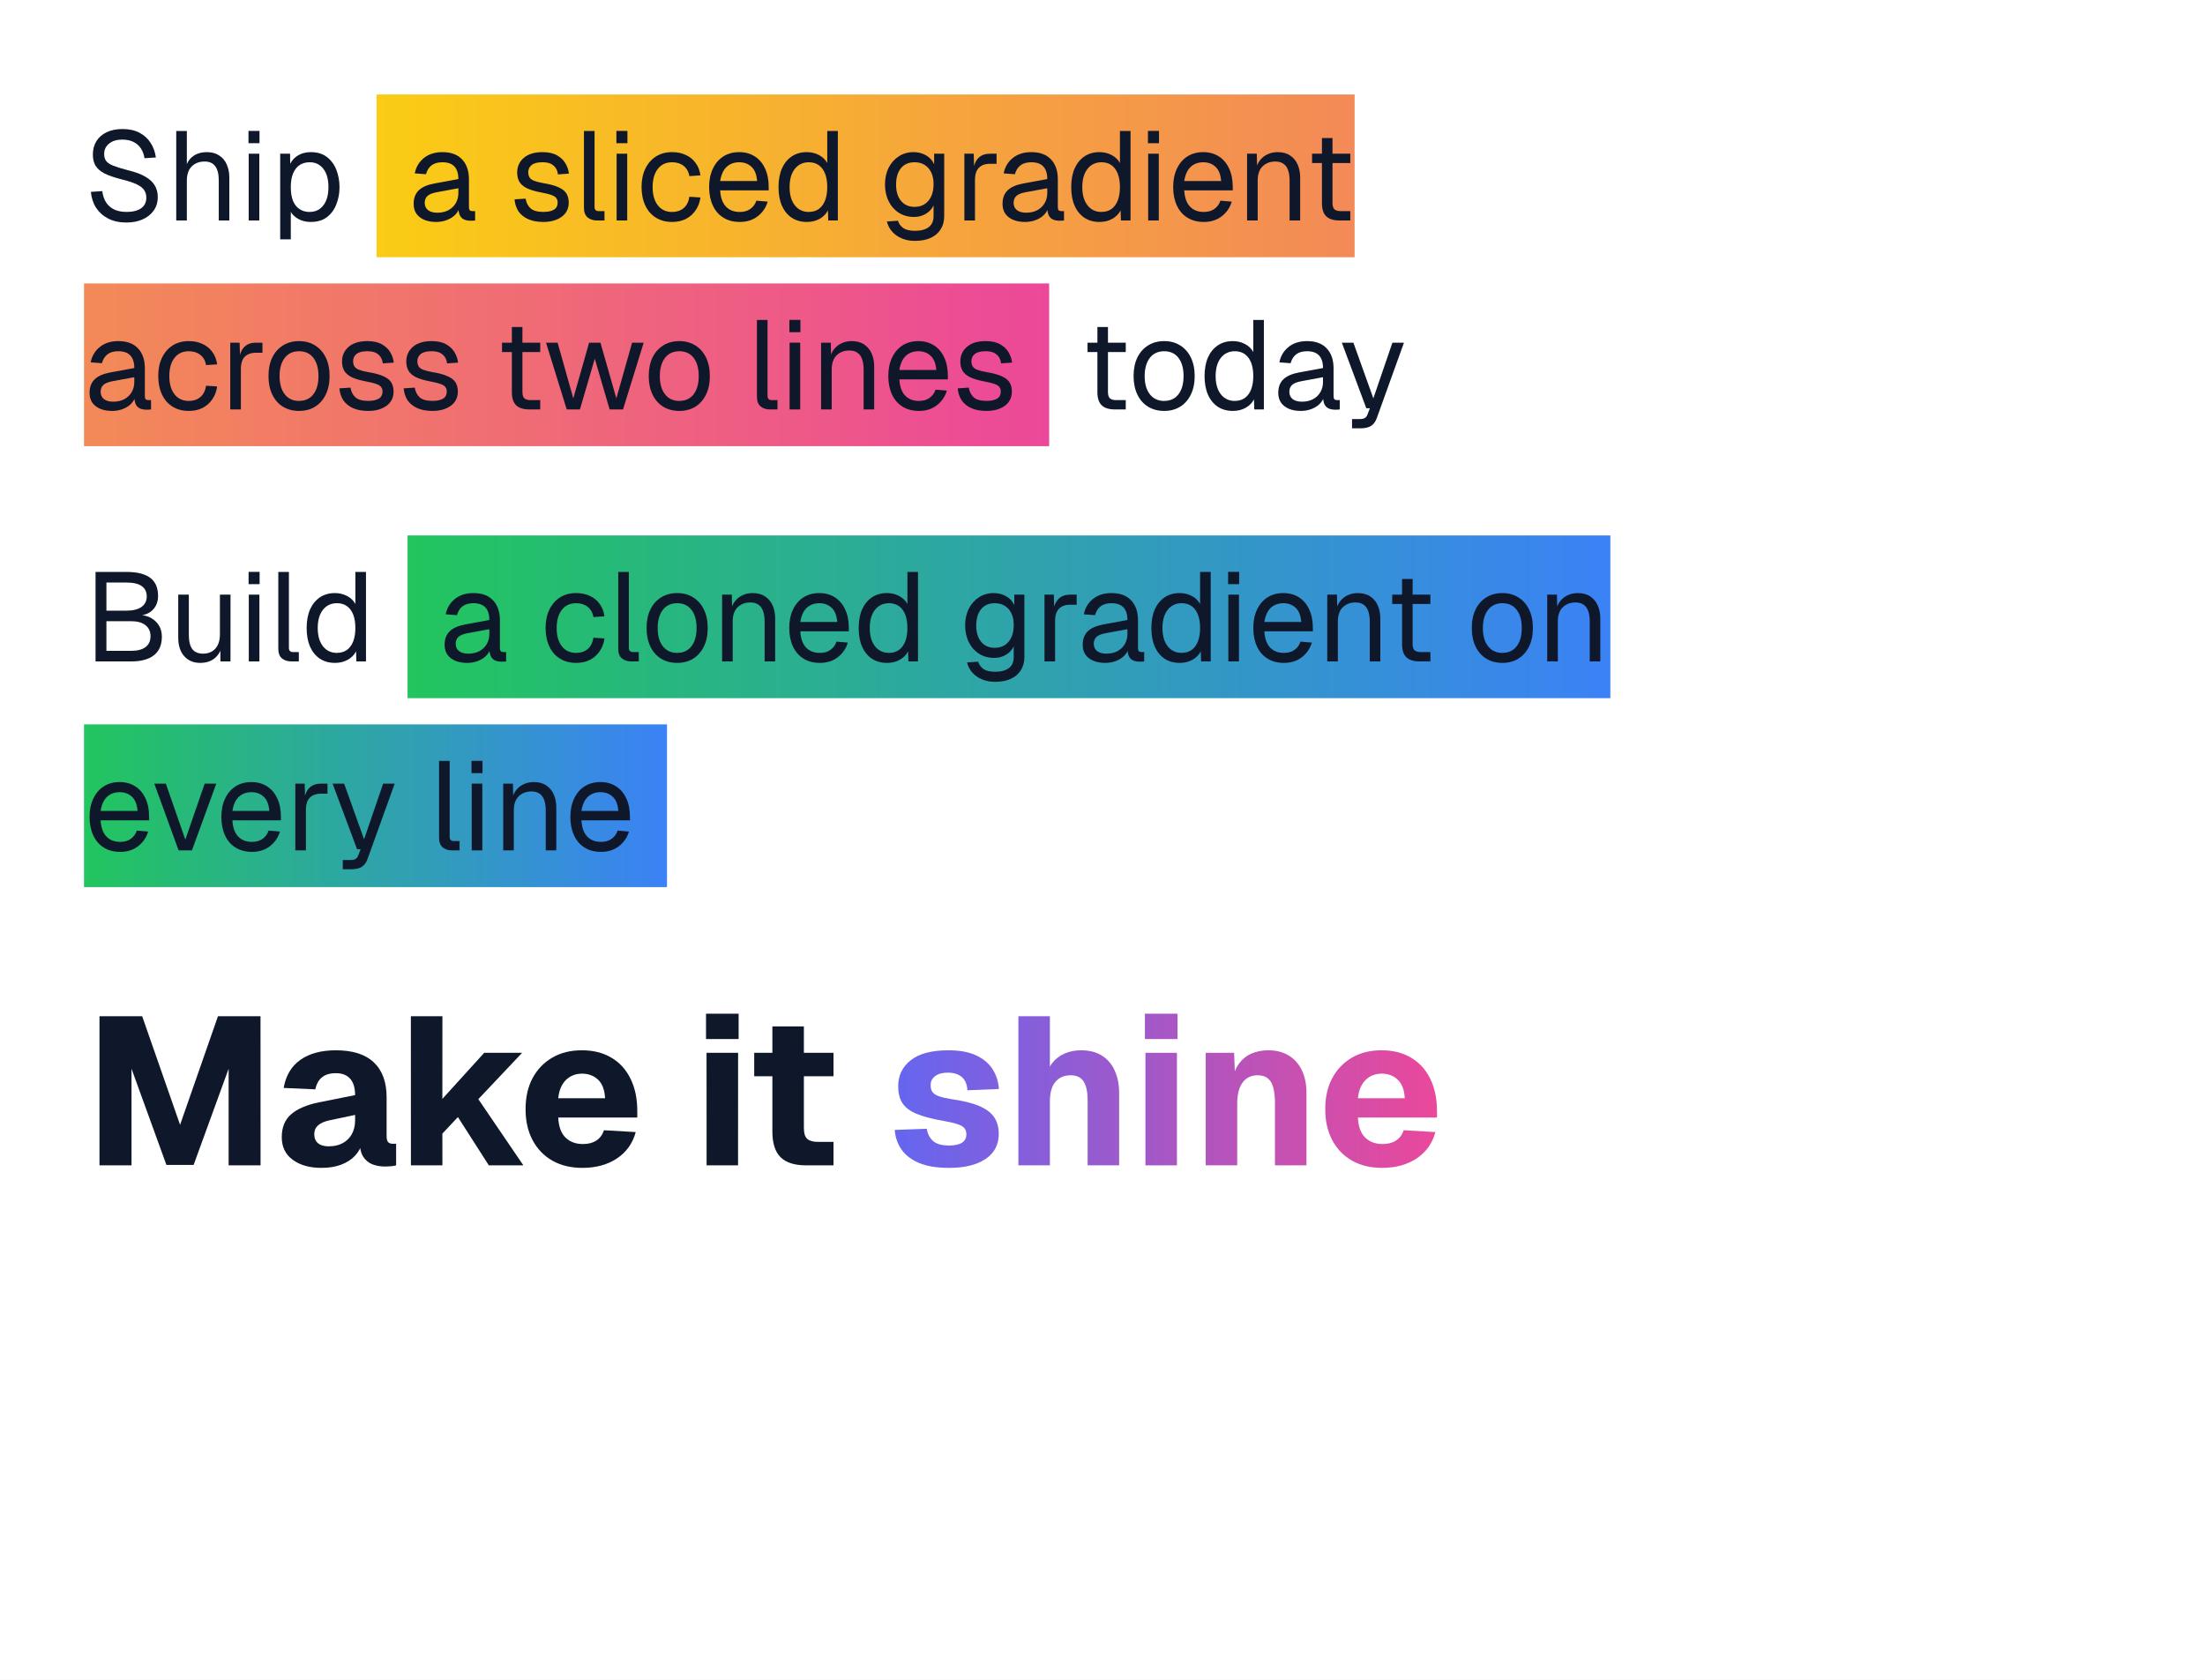
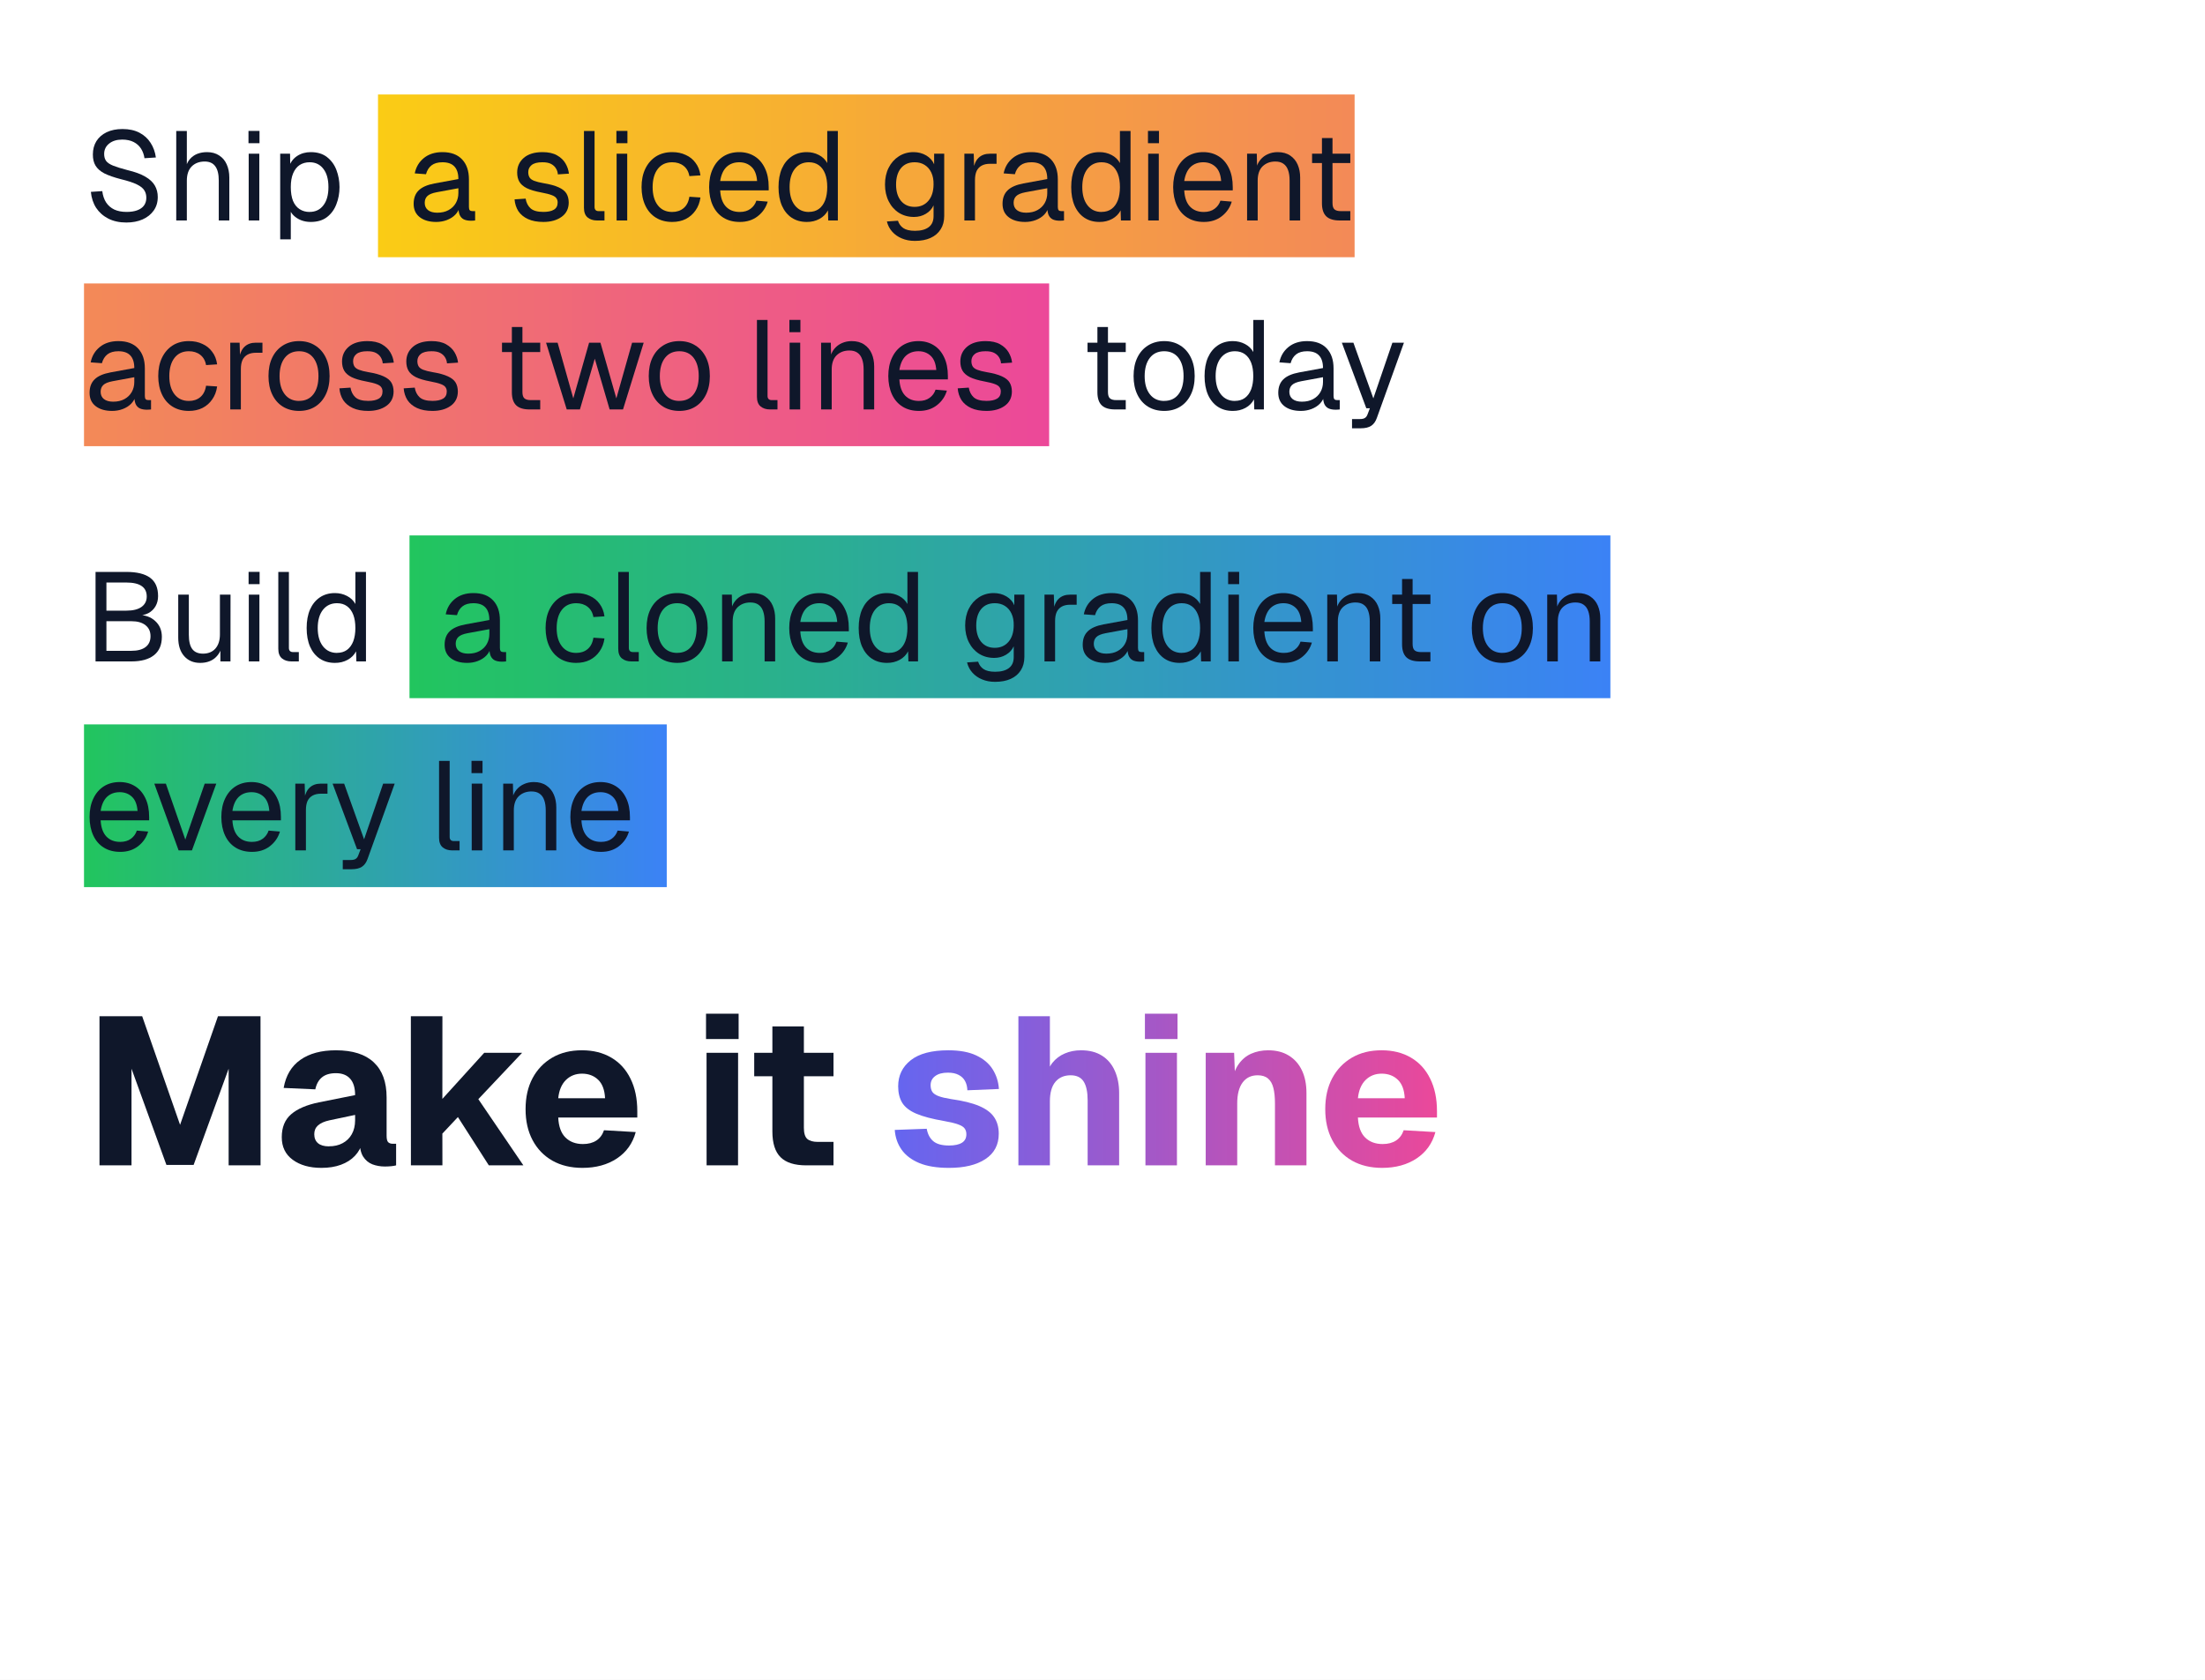
<svg xmlns="http://www.w3.org/2000/svg" width="420" height="320" viewBox="0 0 420 320">
  <rect x="0" y="0" width="420" height="320" fill="#fff" />
  <clipPath id="cp0">
    <path d="M71.73 18h186.29v31h-186.29v-31Z" />
  </clipPath>
  <g clip-path="url(#cp0)">
-     <linearGradient id="lg1" gradientUnits="userSpaceOnUse" x1="71.792" y1="33.5" x2="441.792" y2="33.5">
+     <linearGradient id="lg1" gradientUnits="userSpaceOnUse" x1="72" y1="33.5" x2="442" y2="33.5">
      <stop offset="0" stop-color="#facc15" />
      <stop offset=".016" stop-color="#faca17" />
      <stop offset=".032" stop-color="#fac819" />
      <stop offset=".048" stop-color="#f9c61b" />
      <stop offset=".063" stop-color="#f9c41d" />
      <stop offset=".079" stop-color="#f9c21f" />
      <stop offset=".095" stop-color="#f9bf22" />
      <stop offset=".111" stop-color="#f8bd24" />
      <stop offset=".127" stop-color="#f8bb26" />
      <stop offset=".143" stop-color="#f8b928" />
      <stop offset=".159" stop-color="#f8b72a" />
      <stop offset=".175" stop-color="#f8b52c" />
      <stop offset=".19" stop-color="#f7b32e" />
      <stop offset=".206" stop-color="#f7b130" />
      <stop offset=".222" stop-color="#f7af32" />
      <stop offset=".238" stop-color="#f7ad34" />
      <stop offset=".254" stop-color="#f6aa37" />
      <stop offset=".27" stop-color="#f6a839" />
      <stop offset=".286" stop-color="#f6a63b" />
      <stop offset=".302" stop-color="#f6a43d" />
      <stop offset=".317" stop-color="#f6a23f" />
      <stop offset=".333" stop-color="#f5a041" />
      <stop offset=".349" stop-color="#f59e43" />
      <stop offset=".365" stop-color="#f59c45" />
      <stop offset=".381" stop-color="#f59a47" />
      <stop offset=".397" stop-color="#f49849" />
      <stop offset=".413" stop-color="#f4964b" />
      <stop offset=".429" stop-color="#f4934e" />
      <stop offset=".444" stop-color="#f49150" />
      <stop offset=".46" stop-color="#f48f52" />
      <stop offset=".476" stop-color="#f38d54" />
      <stop offset=".492" stop-color="#f38b56" />
      <stop offset=".508" stop-color="#f38958" />
      <stop offset=".524" stop-color="#f3875a" />
      <stop offset=".54" stop-color="#f2855c" />
      <stop offset=".556" stop-color="#f2835e" />
      <stop offset=".571" stop-color="#f28160" />
      <stop offset=".587" stop-color="#f27e63" />
      <stop offset=".603" stop-color="#f27c65" />
      <stop offset=".619" stop-color="#f17a67" />
      <stop offset=".635" stop-color="#f17869" />
      <stop offset=".651" stop-color="#f1766b" />
      <stop offset=".667" stop-color="#f1746d" />
      <stop offset=".683" stop-color="#f0726f" />
      <stop offset=".698" stop-color="#f07071" />
      <stop offset=".714" stop-color="#f06e73" />
      <stop offset=".73" stop-color="#f06c75" />
      <stop offset=".746" stop-color="#f06a77" />
      <stop offset=".762" stop-color="#ef677a" />
      <stop offset=".778" stop-color="#ef657c" />
      <stop offset=".794" stop-color="#ef637e" />
      <stop offset=".81" stop-color="#ef6180" />
      <stop offset=".825" stop-color="#ee5f82" />
      <stop offset=".841" stop-color="#ee5d84" />
      <stop offset=".857" stop-color="#ee5b86" />
      <stop offset=".873" stop-color="#ee5988" />
      <stop offset=".889" stop-color="#ee578a" />
      <stop offset=".905" stop-color="#ed558c" />
      <stop offset=".921" stop-color="#ed528f" />
      <stop offset=".937" stop-color="#ed5091" />
      <stop offset=".952" stop-color="#ed4e93" />
      <stop offset=".968" stop-color="#ec4c95" />
      <stop offset=".984" stop-color="#ec4a97" />
      <stop offset="1" stop-color="#ec4899" />
    </linearGradient>
-     <rect x="71.728" y="18" width="370.128" height="31" fill="url(#lg1)" />
+     <rect x="72" y="18" width="370" height="31" fill="url(#lg1)" />
  </g>
  <clipPath id="cp2">
    <path d="M16 54h183.84v31h-183.84v-31Z" />
  </clipPath>
  <g clip-path="url(#cp2)">
-     <linearGradient id="lg3" gradientUnits="userSpaceOnUse" x1="-170.224" y1="69.5" x2="199.776" y2="69.5">
+     <linearGradient id="lg3" gradientUnits="userSpaceOnUse" x1="-170" y1="69.5" x2="200" y2="69.5">
      <stop offset="0" stop-color="#facc15" />
      <stop offset=".016" stop-color="#faca17" />
      <stop offset=".032" stop-color="#fac819" />
      <stop offset=".048" stop-color="#f9c61b" />
      <stop offset=".063" stop-color="#f9c41d" />
      <stop offset=".079" stop-color="#f9c21f" />
      <stop offset=".095" stop-color="#f9bf22" />
      <stop offset=".111" stop-color="#f8bd24" />
      <stop offset=".127" stop-color="#f8bb26" />
      <stop offset=".143" stop-color="#f8b928" />
      <stop offset=".159" stop-color="#f8b72a" />
      <stop offset=".175" stop-color="#f8b52c" />
      <stop offset=".19" stop-color="#f7b32e" />
      <stop offset=".206" stop-color="#f7b130" />
      <stop offset=".222" stop-color="#f7af32" />
      <stop offset=".238" stop-color="#f7ad34" />
      <stop offset=".254" stop-color="#f6aa37" />
      <stop offset=".27" stop-color="#f6a839" />
      <stop offset=".286" stop-color="#f6a63b" />
      <stop offset=".302" stop-color="#f6a43d" />
      <stop offset=".317" stop-color="#f6a23f" />
      <stop offset=".333" stop-color="#f5a041" />
      <stop offset=".349" stop-color="#f59e43" />
      <stop offset=".365" stop-color="#f59c45" />
      <stop offset=".381" stop-color="#f59a47" />
      <stop offset=".397" stop-color="#f49849" />
      <stop offset=".413" stop-color="#f4964b" />
      <stop offset=".429" stop-color="#f4934e" />
      <stop offset=".444" stop-color="#f49150" />
      <stop offset=".46" stop-color="#f48f52" />
      <stop offset=".476" stop-color="#f38d54" />
      <stop offset=".492" stop-color="#f38b56" />
      <stop offset=".508" stop-color="#f38958" />
      <stop offset=".524" stop-color="#f3875a" />
      <stop offset=".54" stop-color="#f2855c" />
      <stop offset=".556" stop-color="#f2835e" />
      <stop offset=".571" stop-color="#f28160" />
      <stop offset=".587" stop-color="#f27e63" />
      <stop offset=".603" stop-color="#f27c65" />
      <stop offset=".619" stop-color="#f17a67" />
      <stop offset=".635" stop-color="#f17869" />
      <stop offset=".651" stop-color="#f1766b" />
      <stop offset=".667" stop-color="#f1746d" />
      <stop offset=".683" stop-color="#f0726f" />
      <stop offset=".698" stop-color="#f07071" />
      <stop offset=".714" stop-color="#f06e73" />
      <stop offset=".73" stop-color="#f06c75" />
      <stop offset=".746" stop-color="#f06a77" />
      <stop offset=".762" stop-color="#ef677a" />
      <stop offset=".778" stop-color="#ef657c" />
      <stop offset=".794" stop-color="#ef637e" />
      <stop offset=".81" stop-color="#ef6180" />
      <stop offset=".825" stop-color="#ee5f82" />
      <stop offset=".841" stop-color="#ee5d84" />
      <stop offset=".857" stop-color="#ee5b86" />
      <stop offset=".873" stop-color="#ee5988" />
      <stop offset=".889" stop-color="#ee578a" />
      <stop offset=".905" stop-color="#ed558c" />
      <stop offset=".921" stop-color="#ed528f" />
      <stop offset=".937" stop-color="#ed5091" />
      <stop offset=".952" stop-color="#ed4e93" />
      <stop offset=".968" stop-color="#ec4c95" />
      <stop offset=".984" stop-color="#ec4a97" />
      <stop offset="1" stop-color="#ec4899" />
    </linearGradient>
-     <rect x="-170.288" y="54" width="370.128" height="31" fill="url(#lg3)" />
+     <rect x="-170" y="54" width="370" height="31" fill="url(#lg3)" />
  </g>
  <g fill="#0f172a">
    <use href="#g0" x="16" y="42" />
    <use href="#g1" x="31.65" y="42" />
    <use href="#g2" x="45.45" y="42" />
    <use href="#g3" x="51.45" y="42" />
  </g>
  <g fill="#0f172a">
    <use href="#g4" x="77.73" y="42" />
    <use href="#g5" x="96.95" y="42" />
    <use href="#g6" x="109.31" y="42" />
    <use href="#g2" x="115.53" y="42" />
    <use href="#g7" x="121.14" y="42" />
    <use href="#g8" x="134.01" y="42" />
    <use href="#g9" x="147.23" y="42" />
    <use href="#g10" x="167.51" y="42" />
    <use href="#g11" x="181.77" y="42" />
    <use href="#g4" x="189.9" y="42" />
    <use href="#g9" x="202.98" y="42" />
    <use href="#g2" x="216.78" y="42" />
    <use href="#g8" x="222.4" y="42" />
    <use href="#g12" x="235.62" y="42" />
    <use href="#g13" x="248.61" y="42" />
  </g>
  <g fill="#0f172a">
    <use href="#g4" x="16" y="78" />
    <use href="#g7" x="29.08" y="78" />
    <use href="#g11" x="41.94" y="78" />
    <use href="#g14" x="50.08" y="78" />
    <use href="#g5" x="63.59" y="78" />
    <use href="#g5" x="75.83" y="78" />
    <use href="#g13" x="94.31" y="78" />
    <use href="#g15" x="103.48" y="78" />
    <use href="#g14" x="122.51" y="78" />
    <use href="#g6" x="142.26" y="78" />
    <use href="#g2" x="148.48" y="78" />
    <use href="#g12" x="154.48" y="78" />
    <use href="#g8" x="168.14" y="78" />
    <use href="#g5" x="181.36" y="78" />
  </g>
  <g fill="#0f172a">
    <use href="#g13" x="205.84" y="78" />
    <use href="#g14" x="214.86" y="78" />
    <use href="#g9" x="228.38" y="78" />
    <use href="#g4" x="242.42" y="78" />
    <use href="#g16" x="255.06" y="78" />
  </g>
  <clipPath id="cp4">
    <path d="M77.63 102h229.11v31h-229.11v-31Z" />
  </clipPath>
  <g clip-path="url(#cp4)">
-     <linearGradient id="lg5" gradientUnits="userSpaceOnUse" x1="77.684" y1="117.5" x2="306.684" y2="117.5">
+     <linearGradient id="lg5" gradientUnits="userSpaceOnUse" x1="78" y1="117.5" x2="307" y2="117.5">
      <stop offset="0" stop-color="#22c55e" />
      <stop offset=".016" stop-color="#22c460" />
      <stop offset=".032" stop-color="#23c363" />
      <stop offset=".048" stop-color="#23c265" />
      <stop offset=".063" stop-color="#24c168" />
      <stop offset=".079" stop-color="#24c06a" />
      <stop offset=".095" stop-color="#24bf6c" />
      <stop offset=".111" stop-color="#25be6f" />
      <stop offset=".127" stop-color="#25bc71" />
      <stop offset=".143" stop-color="#26bb74" />
      <stop offset=".159" stop-color="#26ba76" />
      <stop offset=".175" stop-color="#26b979" />
      <stop offset=".19" stop-color="#27b87b" />
      <stop offset=".206" stop-color="#27b77d" />
      <stop offset=".222" stop-color="#28b680" />
      <stop offset=".238" stop-color="#28b582" />
      <stop offset=".254" stop-color="#28b485" />
      <stop offset=".27" stop-color="#29b387" />
      <stop offset=".286" stop-color="#29b289" />
      <stop offset=".302" stop-color="#2ab18c" />
      <stop offset=".317" stop-color="#2ab08e" />
      <stop offset=".333" stop-color="#2aaf91" />
      <stop offset=".349" stop-color="#2bae93" />
      <stop offset=".365" stop-color="#2bad95" />
      <stop offset=".381" stop-color="#2cab98" />
      <stop offset=".397" stop-color="#2caa9a" />
      <stop offset=".413" stop-color="#2ca99d" />
      <stop offset=".429" stop-color="#2da89f" />
      <stop offset=".444" stop-color="#2da7a2" />
      <stop offset=".46" stop-color="#2ea6a4" />
      <stop offset=".476" stop-color="#2ea5a6" />
      <stop offset=".492" stop-color="#2ea4a9" />
      <stop offset=".508" stop-color="#2fa3ab" />
      <stop offset=".524" stop-color="#2fa2ae" />
      <stop offset=".54" stop-color="#2fa1b0" />
      <stop offset=".556" stop-color="#30a0b2" />
      <stop offset=".571" stop-color="#309fb5" />
      <stop offset=".587" stop-color="#319eb7" />
      <stop offset=".603" stop-color="#319dba" />
      <stop offset=".619" stop-color="#319cbc" />
      <stop offset=".635" stop-color="#329abf" />
      <stop offset=".651" stop-color="#3299c1" />
      <stop offset=".667" stop-color="#3398c3" />
      <stop offset=".683" stop-color="#3397c6" />
      <stop offset=".698" stop-color="#3396c8" />
      <stop offset=".714" stop-color="#3495cb" />
      <stop offset=".73" stop-color="#3494cd" />
      <stop offset=".746" stop-color="#3593cf" />
      <stop offset=".762" stop-color="#3592d2" />
      <stop offset=".778" stop-color="#3591d4" />
      <stop offset=".794" stop-color="#3690d7" />
      <stop offset=".81" stop-color="#368fd9" />
      <stop offset=".825" stop-color="#378edb" />
      <stop offset=".841" stop-color="#378dde" />
      <stop offset=".857" stop-color="#378ce0" />
      <stop offset=".873" stop-color="#388be3" />
      <stop offset=".889" stop-color="#3889e5" />
      <stop offset=".905" stop-color="#3988e8" />
      <stop offset=".921" stop-color="#3987ea" />
      <stop offset=".937" stop-color="#3986ec" />
      <stop offset=".952" stop-color="#3a85ef" />
      <stop offset=".968" stop-color="#3a84f1" />
      <stop offset=".984" stop-color="#3b83f4" />
      <stop offset="1" stop-color="#3b82f6" />
    </linearGradient>
-     <rect x="77.632" y="102" width="229.104" height="31" fill="url(#lg5)" />
+     <rect x="78" y="102" width="229" height="31" fill="url(#lg5)" />
  </g>
  <clipPath id="cp6">
    <path d="M16 138h111.05v31h-111.05v-31Z" />
  </clipPath>
  <g clip-path="url(#cp6)">
-     <linearGradient id="lg7" gradientUnits="userSpaceOnUse" x1="16.024" y1="153.5" x2="127.024" y2="153.5">
+     <linearGradient id="lg7" gradientUnits="userSpaceOnUse" x1="16" y1="153.5" x2="127" y2="153.5">
      <stop offset="0" stop-color="#22c55e" />
      <stop offset=".016" stop-color="#22c460" />
      <stop offset=".032" stop-color="#23c363" />
      <stop offset=".048" stop-color="#23c265" />
      <stop offset=".063" stop-color="#24c168" />
      <stop offset=".079" stop-color="#24c06a" />
      <stop offset=".095" stop-color="#24bf6c" />
      <stop offset=".111" stop-color="#25be6f" />
      <stop offset=".127" stop-color="#25bc71" />
      <stop offset=".143" stop-color="#26bb74" />
      <stop offset=".159" stop-color="#26ba76" />
      <stop offset=".175" stop-color="#26b979" />
      <stop offset=".19" stop-color="#27b87b" />
      <stop offset=".206" stop-color="#27b77d" />
      <stop offset=".222" stop-color="#28b680" />
      <stop offset=".238" stop-color="#28b582" />
      <stop offset=".254" stop-color="#28b485" />
      <stop offset=".27" stop-color="#29b387" />
      <stop offset=".286" stop-color="#29b289" />
      <stop offset=".302" stop-color="#2ab18c" />
      <stop offset=".317" stop-color="#2ab08e" />
      <stop offset=".333" stop-color="#2aaf91" />
      <stop offset=".349" stop-color="#2bae93" />
      <stop offset=".365" stop-color="#2bad95" />
      <stop offset=".381" stop-color="#2cab98" />
      <stop offset=".397" stop-color="#2caa9a" />
      <stop offset=".413" stop-color="#2ca99d" />
      <stop offset=".429" stop-color="#2da89f" />
      <stop offset=".444" stop-color="#2da7a2" />
      <stop offset=".46" stop-color="#2ea6a4" />
      <stop offset=".476" stop-color="#2ea5a6" />
      <stop offset=".492" stop-color="#2ea4a9" />
      <stop offset=".508" stop-color="#2fa3ab" />
      <stop offset=".524" stop-color="#2fa2ae" />
      <stop offset=".54" stop-color="#2fa1b0" />
      <stop offset=".556" stop-color="#30a0b2" />
      <stop offset=".571" stop-color="#309fb5" />
      <stop offset=".587" stop-color="#319eb7" />
      <stop offset=".603" stop-color="#319dba" />
      <stop offset=".619" stop-color="#319cbc" />
      <stop offset=".635" stop-color="#329abf" />
      <stop offset=".651" stop-color="#3299c1" />
      <stop offset=".667" stop-color="#3398c3" />
      <stop offset=".683" stop-color="#3397c6" />
      <stop offset=".698" stop-color="#3396c8" />
      <stop offset=".714" stop-color="#3495cb" />
      <stop offset=".73" stop-color="#3494cd" />
      <stop offset=".746" stop-color="#3593cf" />
      <stop offset=".762" stop-color="#3592d2" />
      <stop offset=".778" stop-color="#3591d4" />
      <stop offset=".794" stop-color="#3690d7" />
      <stop offset=".81" stop-color="#368fd9" />
      <stop offset=".825" stop-color="#378edb" />
      <stop offset=".841" stop-color="#378dde" />
      <stop offset=".857" stop-color="#378ce0" />
      <stop offset=".873" stop-color="#388be3" />
      <stop offset=".889" stop-color="#3889e5" />
      <stop offset=".905" stop-color="#3988e8" />
      <stop offset=".921" stop-color="#3987ea" />
      <stop offset=".937" stop-color="#3986ec" />
      <stop offset=".952" stop-color="#3a85ef" />
      <stop offset=".968" stop-color="#3a84f1" />
      <stop offset=".984" stop-color="#3b83f4" />
      <stop offset="1" stop-color="#3b82f6" />
    </linearGradient>
-     <rect x="16" y="138" width="111.048" height="31" fill="url(#lg7)" />
+     <rect x="16" y="138" width="111" height="31" fill="url(#lg7)" />
  </g>
  <g fill="#0f172a">
    <use href="#g17" x="16" y="126" />
    <use href="#g18" x="32.03" y="126" />
    <use href="#g2" x="45.47" y="126" />
    <use href="#g6" x="51.09" y="126" />
    <use href="#g9" x="57.35" y="126" />
  </g>
  <g fill="#0f172a">
    <use href="#g4" x="83.63" y="126" />
    <use href="#g7" x="102.86" y="126" />
    <use href="#g6" x="115.84" y="126" />
    <use href="#g14" x="122.1" y="126" />
    <use href="#g12" x="135.62" y="126" />
    <use href="#g8" x="149.27" y="126" />
    <use href="#g9" x="162.5" y="126" />
    <use href="#g10" x="182.78" y="126" />
    <use href="#g11" x="197.03" y="126" />
    <use href="#g4" x="205.17" y="126" />
    <use href="#g9" x="218.25" y="126" />
    <use href="#g2" x="232.05" y="126" />
    <use href="#g8" x="237.66" y="126" />
    <use href="#g12" x="250.89" y="126" />
    <use href="#g13" x="263.87" y="126" />
    <use href="#g14" x="279.28" y="126" />
    <use href="#g12" x="292.79" y="126" />
  </g>
  <g fill="#0f172a">
    <use href="#g8" x="16" y="162" />
    <use href="#g19" x="28.86" y="162" />
    <use href="#g8" x="41.1" y="162" />
    <use href="#g11" x="54.33" y="162" />
    <use href="#g16" x="62.82" y="162" />
    <use href="#g6" x="81.71" y="162" />
    <use href="#g2" x="87.93" y="162" />
    <use href="#g12" x="93.93" y="162" />
    <use href="#g8" x="107.58" y="162" />
  </g>
  <g fill="#0f172a">
    <use href="#g20" x="16" y="222" />
    <use href="#g21" x="52.2" y="222" />
    <use href="#g22" x="75.64" y="222" />
    <use href="#g23" x="98.64" y="222" />
    <use href="#g24" x="131.96" y="222" />
    <use href="#g25" x="142.04" y="222" />
  </g>
  <mask id="mk8" maskUnits="userSpaceOnUse" style="mask-type:alpha">
    <path d="M180.74 222.48q-3.44 0-5.67-.93-2.22-.94-3.36-2.57-1.13-1.62-1.28-3.73l6.09-.22q.27 1.53 1.24 2.36.98.83 3.01.83 1.61 0 2.46-.53.84-.53.84-1.61 0-.67-.33-1.11-.31-.44-1.23-.77-.93-.34-2.69-.65-3.38-.58-5.28-1.39t-2.69-2.08q-.77-1.27-.77-3.14 0-3.08 2.4-4.97t7.15-1.89q3.24 0 5.3.97 2.08.97 3.14 2.64t1.2 3.76l-6.01.25q-.03-1-.44-1.76t-1.22-1.17q-.8-.43-2.05-.43-1.57 0-2.43.66-.86.64-.86 1.73 0 .79.34 1.29.36.5 1.22.81t2.31.54q3.38.47 5.38 1.32t2.86 2.15q.87 1.3.87 3.14 0 3.15-2.55 4.83t-6.95 1.67Z" fill="#fff" />
    <path d="M193.98 222v-28.41h6v11.96l-.78.01q.3-1.87 1.25-3.08.96-1.2 2.36-1.79 1.41-.61 3.1-.61 2.39 0 4 1.03 1.62 1.03 2.43 2.87.83 1.85.83 4.24v13.78h-6v-12.38q0-2.37-.75-3.57t-2.48-1.21q-1.85 0-2.91 1.25-1.05 1.25-1.05 3.71v12.2Z" fill="#fff" />
    <path d="M218.18 222v-21.44h6v21.44Zm-.1-24.06v-4.83h6.21v4.83Z" fill="#fff" />
    <path d="M229.66 222v-21.44h5.41l.24 6.28-.74-.18q.31-2.41 1.3-3.85t2.45-2.08q1.47-.65 3.24-.65 2.31 0 3.93 1.01 1.64 1 2.5 2.83.86 1.81.86 4.3v13.78h-6v-11.8q0-1.72-.29-2.9-.29-1.21-1.02-1.83-.72-.63-1.98-.63-1.86 0-2.88 1.39-1.02 1.38-1.02 3.97v11.8Z" fill="#fff" />
    <path d="M263.26 222.48q-3.28 0-5.72-1.37-2.44-1.39-3.78-3.92t-1.33-5.91q0-3.39 1.33-5.89 1.34-2.5 3.75-3.91t5.68-1.4q3.19 0 5.57 1.4t3.65 4q1.3 2.6 1.3 6.21v1.2h-15.06q.12 2.55 1.37 3.8 1.27 1.25 3.33 1.25 1.53 0 2.55-.66t1.47-1.97l6.04.35q-.87 3.23-3.59 5.03-2.7 1.79-6.56 1.79Zm-4.61-13.26h8.92q-.11-2.36-1.31-3.52t-3.07-1.17q-1.86 0-3.09 1.22-1.22 1.22-1.45 3.47Z" fill="#fff" />
  </mask>
  <g mask="url(#mk8)">
-     <linearGradient id="lg9" gradientUnits="userSpaceOnUse" x1="169.06" y1="208" x2="275.06" y2="208">
+     <linearGradient id="lg9" gradientUnits="userSpaceOnUse" x1="169" y1="208" x2="275" y2="208">
      <stop offset="0" stop-color="#6366f1" />
      <stop offset=".016" stop-color="#6566f0" />
      <stop offset=".032" stop-color="#6765ee" />
      <stop offset=".048" stop-color="#6a65ed" />
      <stop offset=".063" stop-color="#6c64eb" />
      <stop offset=".079" stop-color="#6e64ea" />
      <stop offset=".095" stop-color="#7063e9" />
      <stop offset=".111" stop-color="#7263e7" />
      <stop offset=".127" stop-color="#7462e6" />
      <stop offset=".143" stop-color="#7762e4" />
      <stop offset=".159" stop-color="#7961e3" />
      <stop offset=".175" stop-color="#7b61e2" />
      <stop offset=".19" stop-color="#7d60e0" />
      <stop offset=".206" stop-color="#7f60df" />
      <stop offset=".222" stop-color="#815fdd" />
      <stop offset=".238" stop-color="#845fdc" />
      <stop offset=".254" stop-color="#865edb" />
      <stop offset=".27" stop-color="#885ed9" />
      <stop offset=".286" stop-color="#8a5dd8" />
      <stop offset=".302" stop-color="#8c5dd6" />
      <stop offset=".317" stop-color="#8e5cd5" />
      <stop offset=".333" stop-color="#915cd4" />
      <stop offset=".349" stop-color="#935cd2" />
      <stop offset=".365" stop-color="#955bd1" />
      <stop offset=".381" stop-color="#975bcf" />
      <stop offset=".397" stop-color="#995ace" />
      <stop offset=".413" stop-color="#9c5acd" />
      <stop offset=".429" stop-color="#9e59cb" />
      <stop offset=".444" stop-color="#a059ca" />
      <stop offset=".46" stop-color="#a258c8" />
      <stop offset=".476" stop-color="#a458c7" />
      <stop offset=".492" stop-color="#a657c6" />
      <stop offset=".508" stop-color="#a957c4" />
      <stop offset=".524" stop-color="#ab56c3" />
      <stop offset=".54" stop-color="#ad56c2" />
      <stop offset=".556" stop-color="#af55c0" />
      <stop offset=".571" stop-color="#b155bf" />
      <stop offset=".587" stop-color="#b354bd" />
      <stop offset=".603" stop-color="#b654bc" />
      <stop offset=".619" stop-color="#b853bb" />
      <stop offset=".635" stop-color="#ba53b9" />
      <stop offset=".651" stop-color="#bc52b8" />
      <stop offset=".667" stop-color="#be52b6" />
      <stop offset=".683" stop-color="#c152b5" />
      <stop offset=".698" stop-color="#c351b4" />
      <stop offset=".714" stop-color="#c551b2" />
      <stop offset=".73" stop-color="#c750b1" />
      <stop offset=".746" stop-color="#c950af" />
      <stop offset=".762" stop-color="#cb4fae" />
      <stop offset=".778" stop-color="#ce4fad" />
      <stop offset=".794" stop-color="#d04eab" />
      <stop offset=".81" stop-color="#d24eaa" />
      <stop offset=".825" stop-color="#d44da8" />
      <stop offset=".841" stop-color="#d64da7" />
      <stop offset=".857" stop-color="#d84ca6" />
      <stop offset=".873" stop-color="#db4ca4" />
      <stop offset=".889" stop-color="#dd4ba3" />
      <stop offset=".905" stop-color="#df4ba1" />
      <stop offset=".921" stop-color="#e14aa0" />
      <stop offset=".937" stop-color="#e34a9f" />
      <stop offset=".952" stop-color="#e5499d" />
      <stop offset=".968" stop-color="#e8499c" />
      <stop offset=".984" stop-color="#ea489a" />
      <stop offset="1" stop-color="#ec4899" />
    </linearGradient>
-     <rect x="168.96" y="182" width="106.2" height="52" fill="url(#lg9)" />
+     <rect x="169" y="182" width="106" height="52" fill="url(#lg9)" />
  </g>
  <g fill="#000" fill-opacity="0">
    <use href="#g26" x="168.96" y="222" />
    <use href="#g27" x="191.36" y="222" />
    <use href="#g24" x="215.56" y="222" />
    <use href="#g28" x="227.04" y="222" />
    <use href="#g23" x="250.96" y="222" />
  </g>
  <defs>
    <path id="g0" d="M8.06.39q-1.97 0-3.44-.75-1.45-.75-2.31-2.05-.84-1.31-1-3.04l2.17-.14q.16 1.28.74 2.17.58.87 1.55 1.34.98.45 2.34.45 1.2 0 2.03-.31.84-.31 1.28-.9.45-.61.45-1.47.01-.8-.37-1.41-.36-.62-1.41-1.14t-3.07-1.01q-1.97-.51-3.15-1.1-1.15-.61-1.67-1.47t-.51-2.14q0-1.44.67-2.53.69-1.09 1.95-1.7 1.28-.61 3.03-.61 1.88 0 3.22.7t2.13 1.94q.79 1.22 1 2.78l-2.17.14q-.15-1.03-.66-1.83-.52-.81-1.41-1.26t-2.15-.46q-1.58 0-2.52.77-.94.75-.94 1.97 0 .8.36 1.31.38.52 1.33.91.97.39 2.77.86 2.14.51 3.39 1.25 1.26.73 1.81 1.7.55.95.55 2.17 0 1.5-.78 2.59t-2.11 1.68q-1.35.59-3.1.59Z" />
    <path id="g1" d="M1.92 0v-17.05h2.02v7.14l-.24-.04q.24-1.07.82-1.74t1.4-1q.85-.33 1.86-.33 1.36 0 2.31.63.96.61 1.44 1.7.5 1.1.5 2.5v8.19h-2.01v-7.61q0-1.84-.68-2.73-.65-.89-2-.89-1.53 0-2.47.93-.93.94-.93 2.72v7.58Z" />
    <path id="g2" d="M1.92 0v-12.72h2.02v12.72Zm-.04-14.72v-2.34h2.1v2.34Z" />
    <path id="g3" d="M1.92 3.59v-16.31h1.88l.04 2.74-.29-.15q.48-1.42 1.59-2.15 1.13-.74 2.59-.74 1.9 0 3.1.94 1.22.94 1.8 2.46t.59 3.26q0 1.75-.6 3.27-.57 1.51-1.79 2.45-1.2.92-3.1.92-.98 0-1.84-.33-.84-.34-1.44-.93t-.81-1.43l.3-.32v6.32Zm5.61-5.22q1.66 0 2.61-1.25.97-1.24.97-3.48t-.97-3.48q-.95-1.25-2.61-1.25-1.09 0-1.91.53-.79.53-1.24 1.59-.44 1.05-.44 2.61t.42 2.63q.44 1.04 1.25 1.57.83.54 1.92.54Z" />
    <path id="g4" d="M5.36.28q-1.97 0-3.14-.91-1.16-.9-1.16-2.54 0-1.63.96-2.56.95-.94 3.04-1.33l4.52-.83q0-1.61-.77-2.41-.75-.79-2.26-.79-1.32 0-2.08.59t-1.06 1.69l-2.14-.16q.36-1.81 1.73-2.92 1.39-1.13 3.55-1.13 2.45 0 3.75 1.4 1.29 1.37 1.29 3.79v5.27q0 .42.16.61.16.17.52.17h.5v1.78q-.1.03-.32.03-.22.02-.45.02-.86 0-1.41-.27-.53-.28-.78-.87-.23-.6-.23-1.55l.23.05q-.17.81-.81 1.48-.64.66-1.61 1.03-.95.36-2.03.36Zm.19-1.76q1.26 0 2.15-.49.91-.5 1.39-1.34.49-.86.49-1.92v-.91l-4.13.76q-1.29.24-1.79.74-.49.48-.49 1.28 0 .89.63 1.39.64.49 1.75.49Z" />
    <path id="g5" d="M6.55.28q-1.75 0-2.94-.55t-1.83-1.51q-.62-.99-.72-2.24l2.11-.14q.19 1.16.94 1.85.76.68 2.44.68 1.29 0 2-.42t.72-1.36q0-.5-.24-.82-.22-.35-.89-.6-.67-.26-1.97-.5-1.78-.33-2.8-.83-.99-.51-1.4-1.23t-.41-1.74q0-1.7 1.25-2.79 1.27-1.1 3.58-1.1 1.67 0 2.74.6t1.62 1.53.67 1.97l-2.11.14q-.04-.61-.36-1.13-.31-.53-.93-.86t-1.68-.32q-1.37 0-2.03.53-.64.53-.64 1.34 0 .63.25 1.03t.89.64q.64.25 1.74.44 1.87.31 2.92.8 1.06.48 1.48 1.18t.43 1.72q-.01 1.75-1.36 2.72-1.36.97-3.47.97Z" />
    <path id="g6" d="M4.42 0q-1.11 0-1.81-.58-.69-.58-.69-1.83v-14.64h2.02v14.49q0 .37.2.58.2.2.59.2h1.1v1.78Z" />
    <path id="g7" d="M6.89.28q-1.78 0-3.09-.81t-2.02-2.31-.72-3.52q0-2.01.72-3.5t2.02-2.33q1.31-.83 3.09-.83 1.47 0 2.59.54 1.15.51 1.86 1.5.74.96.94 2.39l-2.11.14q-.22-1.27-1.11-1.96-.87-.68-2.17-.68-1.75 0-2.73 1.26t-.99 3.47q0 2.2.99 3.47t2.73 1.27q1.3 0 2.17-.72.89-.74 1.11-2.18l2.11.14q-.2 1.43-.94 2.47-.72 1.05-1.86 1.63-1.12.56-2.59.56Z" />
    <path id="g8" d="M6.89.28q-1.8 0-3.11-.81t-2.01-2.31-.71-3.52q0-2.01.71-3.5.7-1.5 1.98-2.33 1.3-.83 3.05-.83 1.65 0 2.92.79 1.26.78 1.97 2.28.72 1.48.72 3.61v.61h-9.24q.11 2.03 1.08 3.07.98 1.04 2.64 1.04 1.25 0 2.05-.6.81-.59 1.12-1.55l2.16.18q-.5 1.7-1.91 2.79t-3.42 1.08Zm-3.72-7.8h7.03q-.14-1.84-1.07-2.7-.93-.87-2.33-.87-1.47 0-2.43.9-.93.91-1.2 2.67Z" />
    <path id="g9" d="M6.44.28q-1.66 0-2.88-.81-1.2-.81-1.86-2.3-.64-1.48-.64-3.53t.64-3.53q.66-1.48 1.86-2.3 1.22-.83 2.88-.83 1.26 0 2.31.55 1.06.55 1.59 1.53v-6.11h2.02v17.05h-1.83l-.06-1.92q-.53 1.03-1.61 1.62t-2.42.58Zm.4-1.91q1.13 0 1.91-.57.78-.58 1.19-1.64.4-1.08.4-2.52 0-1.48-.4-2.53-.41-1.06-1.19-1.63t-1.91-.57q-1.68 0-2.68 1.26-.99 1.27-.99 3.47 0 2.19.99 3.47 1 1.27 2.68 1.27Z" />
    <path id="g10" d="M6.75 3.89q-1.38 0-2.48-.47-1.1-.45-1.85-1.3-.73-.82-1-1.93l2.11-.14q.28.89 1.02 1.4t2.2.52q1.72 0 2.64-.7t.92-2.08v-2.07q-.45 1.01-1.47 1.61-1 .6-2.25.6-1.61 0-2.87-.78-1.25-.8-1.95-2.19-.71-1.41-.71-3.2 0-1.82.69-3.19.7-1.39 1.94-2.19t2.81-.8q1.34 0 2.41.63t1.51 1.69v-2.02h1.92v11.86q0 1.49-.68 2.55-.68 1.08-1.93 1.64-1.23.56-2.98.56Zm-.05-6.48q1.63 0 2.61-1.14t1-3.11q.03-1.32-.42-2.27-.44-.95-1.27-1.47t-1.92-.51q-1.68 0-2.61 1.14-.92 1.14-.92 3.11t.94 3.11q.95 1.14 2.59 1.14Z" />
    <path id="g11" d="M1.92 0v-12.72h1.78l.1 3.22-.21-.08q.25-1.62 1.05-2.37.81-.77 2.16-.77h1.25v1.92h-1.24q-.95 0-1.59.35t-.97 1.03q-.31.69-.31 1.73v7.69Z" />
    <path id="g12" d="M1.92 0v-12.72h1.85l.07 3.24-.25-.22q.25-1.13.85-1.85.61-.73 1.45-1.09.86-.38 1.84-.38 1.46 0 2.41.66.95.64 1.42 1.73t.47 2.44v8.19h-2.01v-7.61q0-1.17-.29-1.97-.28-.81-.89-1.23-.59-.42-1.54-.42-1.47 0-2.43.92-.93.92-.93 2.7v7.61Z" />
    <path id="g13" d="M6.58 0q-1.74 0-2.56-.78-.83-.8-.83-2.49v-12.43h2.01v12.39q0 .86.38 1.2.39.33 1.19.33h1.82v1.78Zm-5.27-10.94v-1.78h7.28v1.78Z" />
    <path id="g14" d="M6.89.28q-1.75 0-3.08-.81-1.31-.81-2.03-2.31t-.72-3.52q0-2.05.72-3.53t2.03-2.3q1.33-.83 3.08-.83t3.05.83q1.31.81 2.03 2.3.73 1.48.73 3.53 0 2.02-.73 3.52t-2.03 2.31-3.05.81Zm0-1.91q1.75 0 2.72-1.26t.97-3.47-.97-3.47-2.72-1.26-2.73 1.26-.99 3.47q0 2.2.99 3.47t2.73 1.27Z" />
    <path id="g15" d="M4.47 0l-3.94-12.72h2.2l2.99 10.61 3.01-10.61h2.16l3.03 10.61 3-10.61h2.21l-3.94 12.72h-2.55l-2.83-9.67-2.83 9.67Z" />
    <path id="g16" d="M2.47 3.59v-1.76h1.47q.67 0 .98-.21.33-.2.5-.67l.45-1.18h-.68l-4.66-12.49h2.2l3.8 10.61 3.63-10.61h2.2l-5.16 14.33q-.36 1.03-1.07 1.5-.72.48-2.01.48Z" />
    <path id="g17" d="M2.2 0v-17.05h5.86q3.03 0 4.53 1.11 1.52 1.11 1.52 3.49 0 1.09-.48 1.93t-1.36 1.32q-.9.47-2.11.47l-.03-.15q2.18.01 3.43 1.18 1.27 1.15 1.27 3.01 0 2.33-1.52 3.52-1.5 1.17-4.28 1.17Zm2.07-2.02h4.76q1.75 0 2.69-.71.95-.72.95-2.07t-.95-2.09q-.94-.77-2.69-.77h-4.76Zm0-7.65h3.79q1.88 0 2.88-.7 1.01-.72 1.01-1.99 0-1.34-.97-2-.96-.67-2.92-.67h-3.79Z" />
    <path id="g18" d="M6.09.28q-1.89 0-3.03-1.28t-1.14-3.53v-8.19h2.02v7.63q0 1.86.65 2.73t2.03.88q1.52 0 2.38-.97.86-.99.86-2.69v-7.58h2.02l-.01 12.72h-1.92v-3.14l.32.17q-.38 1.55-1.46 2.41-1.08.84-2.72.84Z" />
    <path id="g19" d="M5.16 0l-4.63-12.72h2.2l3.71 10.66 3.69-10.66h2.21l-4.64 12.72Z" />
    <path id="g20" d="M2.95 0v-28.41h8.13l7.22 20.69 7.22-20.69h8.1l.01 28.41h-6.08v-18.41l-6.67 18.33h-5.18l-6.65-18.33v18.41Z" />
    <path id="g21" d="M9.02.48q-3.36 0-5.46-1.54t-2.09-4.32q0-2.81 1.78-4.35 1.78-1.55 5.28-2.27l6.91-1.38q0-2.07-.94-3.12-.94-1.06-2.72-1.06-1.69 0-2.65.79t-1.27 2.29l-6.03-.27q.62-3.55 3.2-5.36t6.75-1.81q4.8 0 7.22 2.3 2.44 2.28 2.44 6.68v7.3q0 .91.29 1.22.32.31.91.31h.61v4.11q-.28.09-.91.16-.62.06-1.23.06-1.28 0-2.39-.42-1.09-.43-1.77-1.5-.65-1.08-.65-3.03l.5.42q-.38 1.42-1.41 2.51t-2.66 1.69q-1.6.59-3.71.59Zm1.42-4.11q1.5.01 2.61-.59 1.12-.59 1.75-1.7t.64-2.66v-1.03l-4.88 1.03q-1.45.31-2.19.97-.71.64-.71 1.67 0 1.1.7 1.71.72.61 2.08.61Z" />
    <path id="g22" d="M2.63 0l-.01-28.41h6.01l-.01 15.75 7.97-8.78h7.22l-8.34 8.83 8.58 12.61h-6.58l-5.89-9.2-2.96 3.15.01 6.05Z" />
    <path id="g23" d="M12.3.48q-3.28 0-5.72-1.37-2.44-1.39-3.78-3.92t-1.33-5.91q0-3.39 1.33-5.89 1.34-2.5 3.75-3.91t5.68-1.4q3.19 0 5.57 1.4t3.65 4q1.3 2.6 1.3 6.21v1.2h-15.06q.12 2.55 1.37 3.8 1.27 1.25 3.33 1.25 1.53 0 2.55-.66t1.47-1.97l6.04.35q-.87 3.23-3.59 5.03-2.7 1.79-6.56 1.79Zm-4.61-13.26h8.92q-.11-2.36-1.31-3.52t-3.07-1.17q-1.85 0-3.09 1.22-1.22 1.22-1.45 3.47Z" />
    <path id="g24" d="M2.63 0l-.01-21.44h6.01l-.01 21.44Zm-.11-24.06v-4.83h6.21v4.83Z" />
    <path id="g25" d="M11.53 0q-3.33 0-4.89-1.55t-1.56-4.9v-20.02h6v19.31q0 1.55.65 2.13.66.56 2 .56h2.99v4.47Zm-9.91-16.97v-4.47h15.1v4.47Z" />
    <path id="g26" d="M11.78.48q-3.44 0-5.67-.93-2.22-.94-3.36-2.57-1.13-1.62-1.28-3.73l6.09-.22q.27 1.53 1.24 2.36.98.83 3.01.83 1.61 0 2.46-.53.84-.53.84-1.61 0-.67-.33-1.11-.31-.44-1.23-.77-.93-.34-2.69-.65-3.38-.58-5.28-1.39t-2.69-2.08q-.77-1.27-.77-3.14.01-3.08 2.4-4.97 2.4-1.89 7.15-1.89 3.24 0 5.3.97 2.08.97 3.14 2.64t1.2 3.76l-6.01.25q-.03-1-.44-1.76t-1.22-1.17q-.8-.43-2.05-.43-1.57 0-2.43.66-.86.64-.86 1.73 0 .79.34 1.29.36.5 1.22.81t2.31.55q3.38.46 5.38 1.31t2.86 2.15q.87 1.3.87 3.14 0 3.15-2.55 4.83t-6.95 1.67Z" />
    <path id="g27" d="M2.63 0l-.01-28.41h6.01l-.01 11.96-.78.01q.3-1.87 1.25-3.08.96-1.2 2.36-1.79 1.41-.61 3.1-.61 2.39 0 4 1.03 1.62 1.03 2.43 2.87.83 1.85.83 4.24v13.78h-6v-12.38q0-2.37-.75-3.57t-2.48-1.21q-1.85 0-2.91 1.25-1.05 1.25-1.05 3.71l.01 12.2Z" />
    <path id="g28" d="M2.63 0l-.01-21.44h5.41l.24 6.28-.74-.18q.31-2.41 1.3-3.85t2.45-2.08q1.47-.65 3.24-.65 2.31 0 3.93 1.01 1.64 1 2.5 2.83.86 1.81.86 4.3v13.78h-6v-11.8q0-1.72-.29-2.9-.29-1.21-1.02-1.83-.72-.63-1.98-.63-1.86 0-2.88 1.39-1.02 1.38-1.02 3.97l.01 11.8Z" />
  </defs>
</svg>
